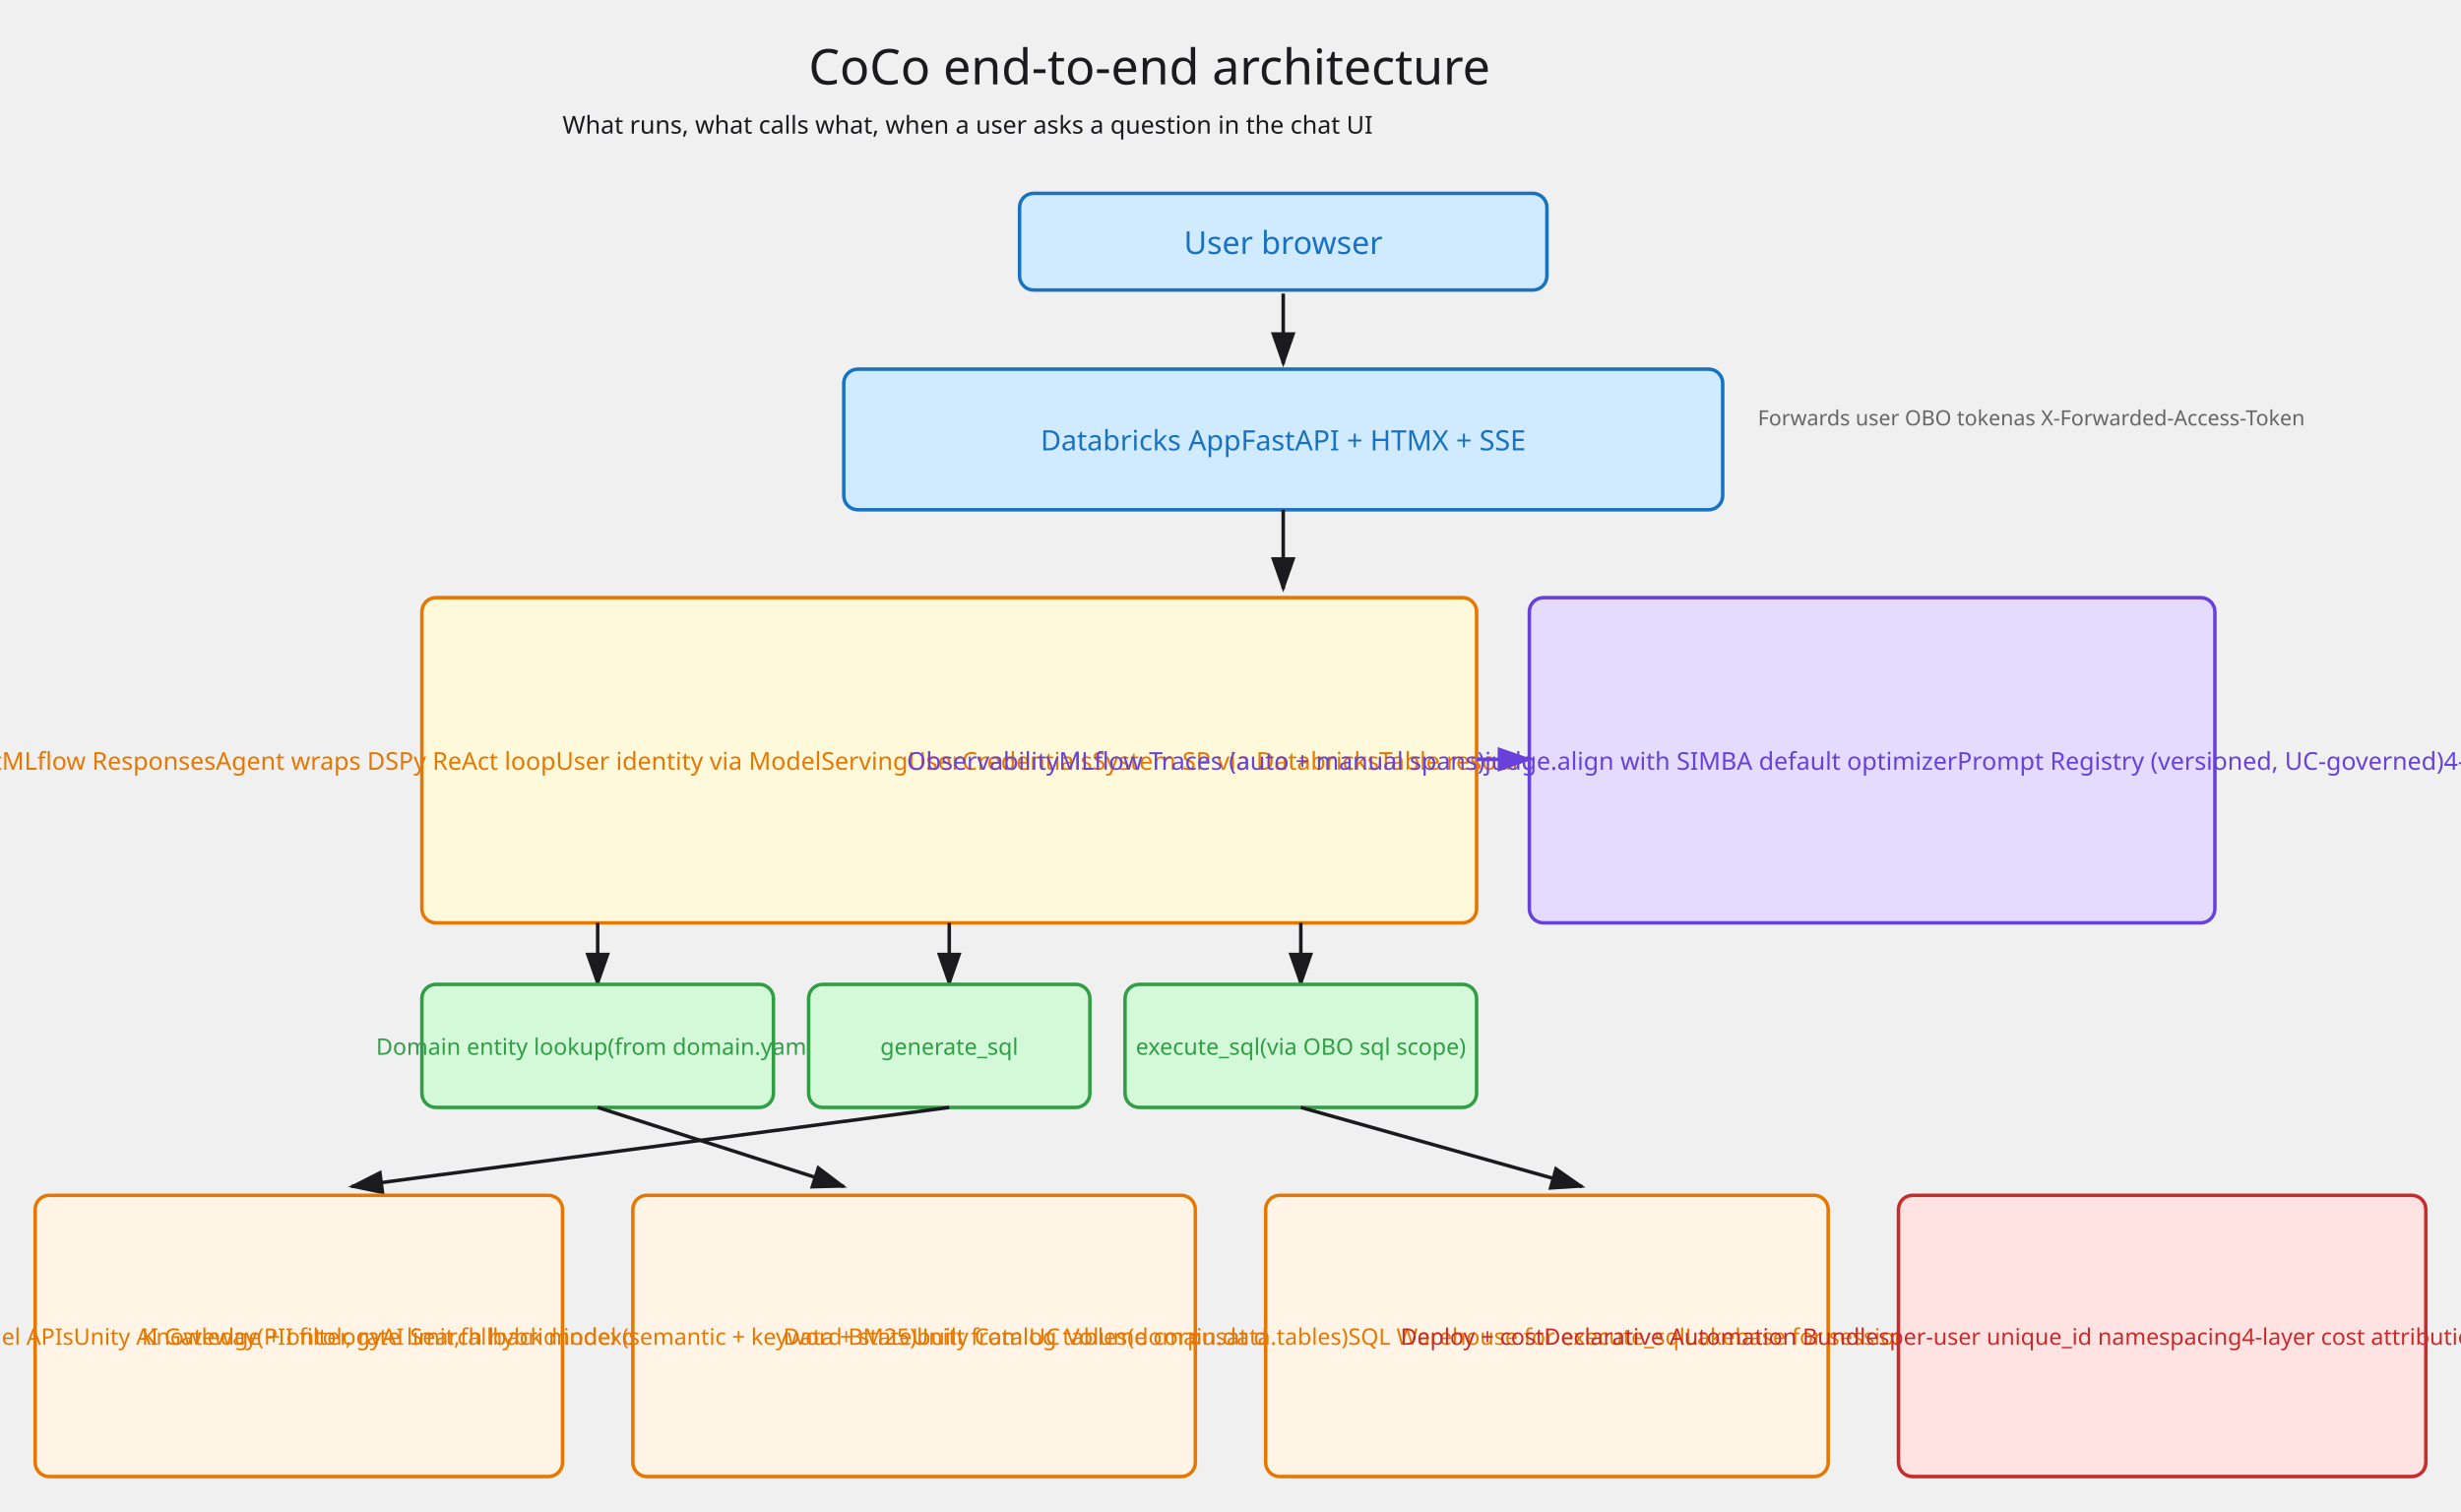
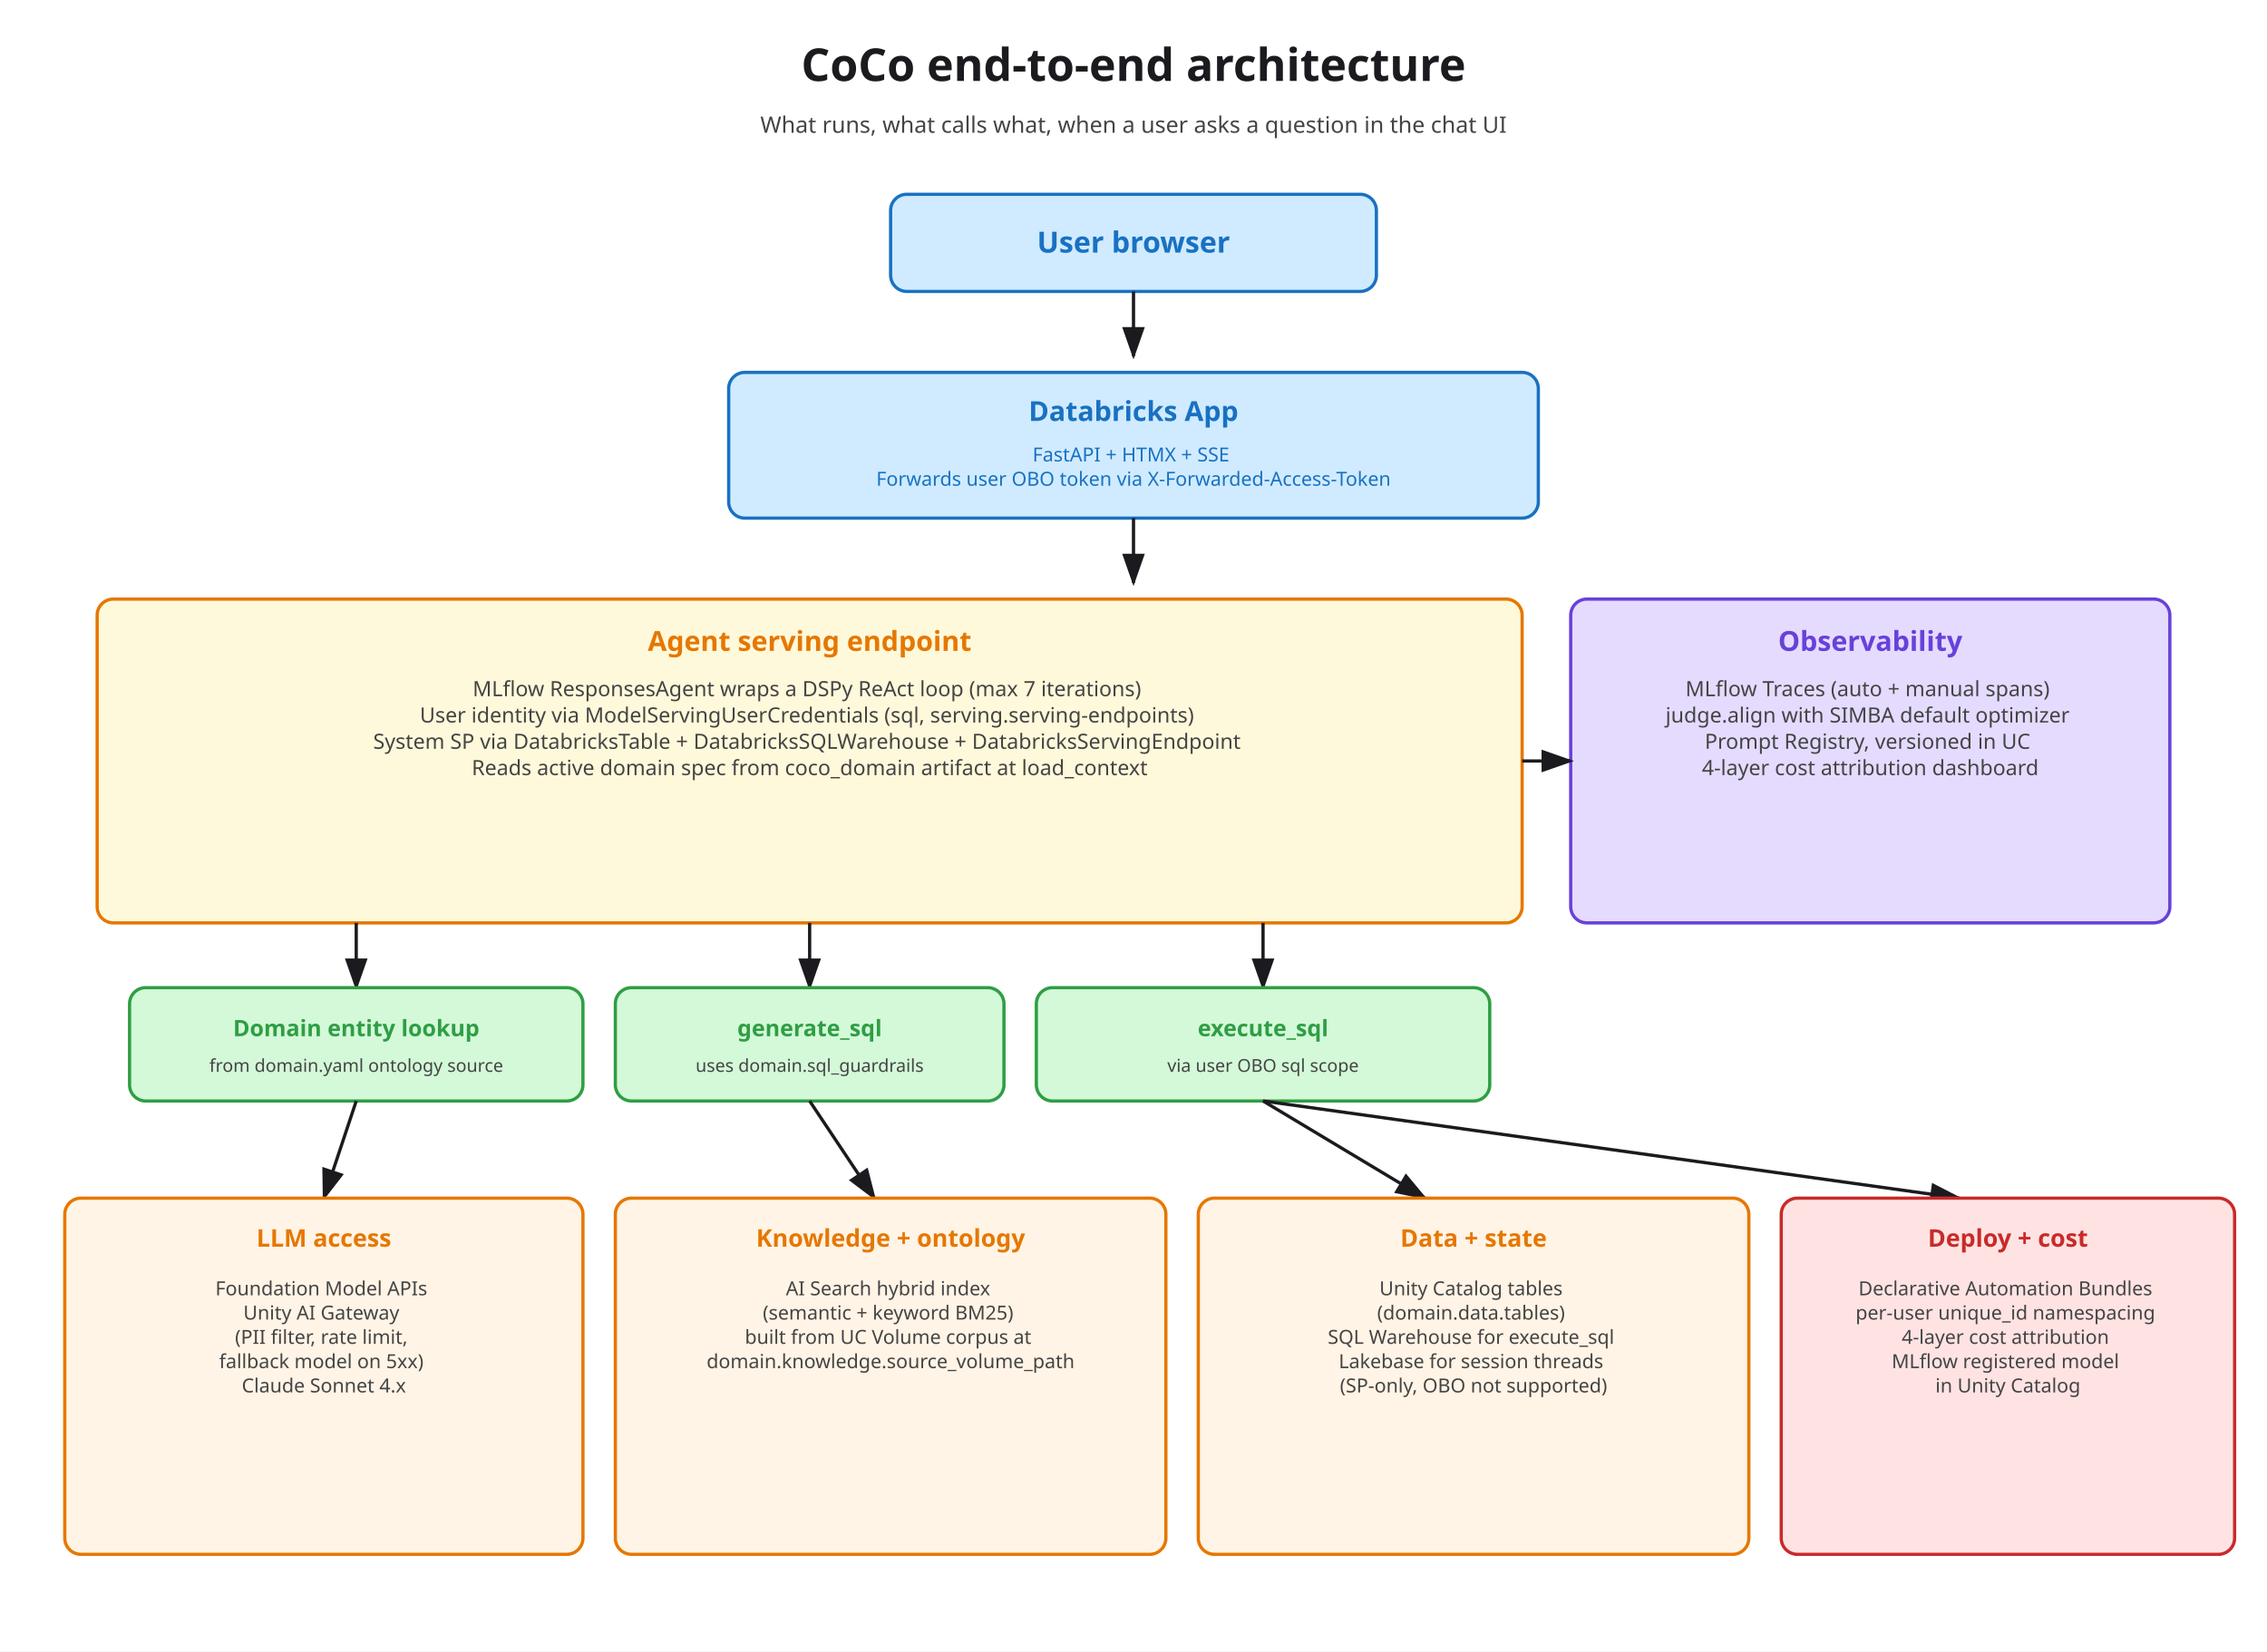
- <svg xmlns="http://www.w3.org/2000/svg" width="1400" height="860" viewBox="20 0 1400 860">
+ <svg xmlns="http://www.w3.org/2000/svg" width="1400" height="1020" viewBox="0 0 1400 1020" font-family="'Segoe UI', system-ui, -apple-system, sans-serif">
  <defs>
-     <marker id="arrow-1b1b1f" markerWidth="10" markerHeight="7" refX="9" refY="3.5" orient="auto">
+     <marker id="arrow" markerWidth="10" markerHeight="7" refX="9" refY="3.5" orient="auto">
      <polygon points="0 0, 10 3.5, 0 7" fill="#1b1b1f" />
    </marker>
-     <marker id="arrow-6741d9" markerWidth="10" markerHeight="7" refX="9" refY="3.5" orient="auto">
-       <polygon points="0 0, 10 3.5, 0 7" fill="#6741d9" />
-     </marker>
-     <style>text { font-family: "Segoe UI", system-ui, -apple-system, sans-serif; }</style>
  </defs>
-   <text x="480" y="48" font-size="28" fill="#1b1b1f">CoCo end-to-end architecture</text>
-   <text x="340" y="76" font-size="14" fill="#1b1b1f">What runs, what calls what, when a user asks a question in the chat UI</text>
-   <rect x="600" y="110" width="300" height="55" rx="8" stroke="#1971c2" fill="#d0ebff" stroke-width="2" />
-   <text x="750" y="137.5" font-size="18" fill="#1971c2" text-anchor="middle" dominant-baseline="central">User browser</text>
-   <path d="M 750 167 L 750 207" stroke="#1b1b1f" fill="none" stroke-width="2" marker-end="url(#arrow-1b1b1f)" />
-   <rect x="500" y="210" width="500" height="80" rx="8" stroke="#1971c2" fill="#d0ebff" stroke-width="2" />
-   <text x="750" y="250" font-size="16" fill="#1971c2" text-anchor="middle" dominant-baseline="central">Databricks App
- FastAPI + HTMX + SSE</text>
-   <text x="1020" y="242" font-size="12" fill="#666">Forwards user OBO token
- as X-Forwarded-Access-Token</text>
-   <path d="M 750 290 L 750 335" stroke="#1b1b1f" fill="none" stroke-width="2" marker-end="url(#arrow-1b1b1f)" />
-   <rect x="260" y="340" width="600" height="185" rx="8" stroke="#e67700" fill="#fff9db" stroke-width="2" />
-   <text x="560" y="432.5" font-size="14" fill="#e67700" text-anchor="middle" dominant-baseline="central">Agent serving endpoint
- MLflow ResponsesAgent wraps DSPy ReAct loop
- User identity via ModelServingUserCredentials
- System SP via DatabricksTable resources
- Reads active domain from coco/domain.yaml artifact</text>
-   <rect x="890" y="340" width="390" height="185" rx="8" stroke="#6741d9" fill="#e5dbff" stroke-width="2" />
-   <text x="1085" y="432.5" font-size="14" fill="#6741d9" text-anchor="middle" dominant-baseline="central">Observability
- MLflow Traces (auto + manual spans)
- judge.align with SIMBA default optimizer
- Prompt Registry (versioned, UC-governed)
- 4-layer cost attribution dashboard</text>
-   <path d="M 860 432 L 890 432" stroke="#6741d9" fill="none" stroke-width="2" marker-end="url(#arrow-6741d9)" />
-   <path d="M 360 525 L 360 560" stroke="#1b1b1f" fill="none" stroke-width="2" marker-end="url(#arrow-1b1b1f)" />
-   <path d="M 560 525 L 560 560" stroke="#1b1b1f" fill="none" stroke-width="2" marker-end="url(#arrow-1b1b1f)" />
-   <path d="M 760 525 L 760 560" stroke="#1b1b1f" fill="none" stroke-width="2" marker-end="url(#arrow-1b1b1f)" />
-   <rect x="260" y="560" width="200" height="70" rx="8" stroke="#2f9e44" fill="#d3f9d8" stroke-width="2" />
-   <text x="360" y="595" font-size="13" fill="#2f9e44" text-anchor="middle" dominant-baseline="central">Domain entity lookup
- (from domain.yaml)</text>
-   <rect x="480" y="560" width="160" height="70" rx="8" stroke="#2f9e44" fill="#d3f9d8" stroke-width="2" />
-   <text x="560" y="595" font-size="13" fill="#2f9e44" text-anchor="middle" dominant-baseline="central">generate_sql</text>
-   <rect x="660" y="560" width="200" height="70" rx="8" stroke="#2f9e44" fill="#d3f9d8" stroke-width="2" />
-   <text x="760" y="595" font-size="13" fill="#2f9e44" text-anchor="middle" dominant-baseline="central">execute_sql
- (via OBO sql scope)</text>
-   <path d="M 360 630 L 500 675" stroke="#1b1b1f" fill="none" stroke-width="2" marker-end="url(#arrow-1b1b1f)" />
-   <path d="M 560 630 L 220 675" stroke="#1b1b1f" fill="none" stroke-width="2" marker-end="url(#arrow-1b1b1f)" />
-   <path d="M 760 630 L 920 675" stroke="#1b1b1f" fill="none" stroke-width="2" marker-end="url(#arrow-1b1b1f)" />
-   <rect x="40" y="680" width="300" height="160" rx="8" stroke="#e67700" fill="#fff4e6" stroke-width="2" />
-   <text x="190" y="760" font-size="13" fill="#e67700" text-anchor="middle" dominant-baseline="central">LLM access
- Foundation Model APIs
- Unity AI Gateway
- (PII filter, rate limit,
- fallback model on 5xx)
- Claude Sonnet 4.x</text>
-   <rect x="380" y="680" width="320" height="160" rx="8" stroke="#e67700" fill="#fff4e6" stroke-width="2" />
-   <text x="540" y="760" font-size="13" fill="#e67700" text-anchor="middle" dominant-baseline="central">Knowledge + ontology
- AI Search hybrid index
- (semantic + keyword BM25)
- built from UC Volume corpus
- at domain.knowledge.source_volume_path</text>
-   <rect x="740" y="680" width="320" height="160" rx="8" stroke="#e67700" fill="#fff4e6" stroke-width="2" />
-   <text x="900" y="760" font-size="13" fill="#e67700" text-anchor="middle" dominant-baseline="central">Data + state
- Unity Catalog tables
- (domain.data.tables)
- SQL Warehouse for execute_sql
- Lakebase for session threads
- (SP-only, OBO not supported)</text>
-   <rect x="1100" y="680" width="300" height="160" rx="8" stroke="#c92a2a" fill="#ffe3e3" stroke-width="2" />
-   <text x="1250" y="760" font-size="13" fill="#c92a2a" text-anchor="middle" dominant-baseline="central">Deploy + cost
- Declarative Automation Bundles
- per-user unique_id namespacing
- 4-layer cost attribution
- MLflow registered model
- in Unity Catalog</text>
+   <rect width="100%" height="100%" fill="#ffffff" />
+   <text x="700" y="50" font-size="28" fill="#1b1b1f" text-anchor="middle" font-weight="600">
+     <tspan x="700" dy="0">CoCo end-to-end architecture</tspan>
+   </text>
+   <text x="700" y="82" font-size="14" fill="#444" text-anchor="middle">
+     <tspan x="700" dy="0">What runs, what calls what, when a user asks a question in the chat UI</tspan>
+   </text>
+   <rect x="550" y="120" width="300" height="60" rx="10" ry="10" fill="#d0ebff" stroke="#1971c2" stroke-width="2" />
+   <text x="700" y="156" font-size="18" fill="#1971c2" text-anchor="middle" font-weight="600">
+     <tspan x="700" dy="0">User browser</tspan>
+   </text>
+   <line x1="700" y1="180" x2="700" y2="220" stroke="#1b1b1f" stroke-width="2" marker-end="url(#arrow)" />
+   <rect x="450" y="230" width="500" height="90" rx="10" ry="10" fill="#d0ebff" stroke="#1971c2" stroke-width="2" />
+   <text x="700" y="260" font-size="17" fill="#1971c2" text-anchor="middle" font-weight="600">
+     <tspan x="700" dy="0">Databricks App</tspan>
+   </text>
+   <text x="700" y="285" font-size="12" fill="#1971c2" text-anchor="middle">
+     <tspan x="700" dy="0">FastAPI + HTMX + SSE</tspan>
+     <tspan x="700" dy="1.25em">Forwards user OBO token via X-Forwarded-Access-Token</tspan>
+   </text>
+   <line x1="700" y1="320" x2="700" y2="360" stroke="#1b1b1f" stroke-width="2" marker-end="url(#arrow)" />
+   <rect x="60" y="370" width="880" height="200" rx="10" ry="10" fill="#fff9db" stroke="#e67700" stroke-width="2" />
+   <text x="500" y="402" font-size="17" fill="#e67700" text-anchor="middle" font-weight="600">
+     <tspan x="500" dy="0">Agent serving endpoint</tspan>
+   </text>
+   <text x="500" y="430" font-size="13" fill="#444" text-anchor="middle">
+     <tspan x="500" dy="0">MLflow ResponsesAgent wraps a DSPy ReAct loop (max 7 iterations)</tspan>
+     <tspan x="500" dy="1.25em">User identity via ModelServingUserCredentials (sql, serving.serving-endpoints)</tspan>
+     <tspan x="500" dy="1.25em">System SP via DatabricksTable + DatabricksSQLWarehouse + DatabricksServingEndpoint</tspan>
+     <tspan x="500" dy="1.25em">Reads active domain spec from coco_domain artifact at load_context</tspan>
+   </text>
+   <rect x="970" y="370" width="370" height="200" rx="10" ry="10" fill="#e5dbff" stroke="#6741d9" stroke-width="2" />
+   <text x="1155" y="402" font-size="17" fill="#6741d9" text-anchor="middle" font-weight="600">
+     <tspan x="1155" dy="0">Observability</tspan>
+   </text>
+   <text x="1155" y="430" font-size="13" fill="#444" text-anchor="middle">
+     <tspan x="1155" dy="0">MLflow Traces (auto + manual spans)</tspan>
+     <tspan x="1155" dy="1.25em">judge.align with SIMBA default optimizer</tspan>
+     <tspan x="1155" dy="1.25em">Prompt Registry, versioned in UC</tspan>
+     <tspan x="1155" dy="1.25em">4-layer cost attribution dashboard</tspan>
+   </text>
+   <line x1="940" y1="470" x2="970" y2="470" stroke="#1b1b1f" stroke-width="2" marker-end="url(#arrow)" />
+   <line x1="220" y1="570" x2="220" y2="610" stroke="#1b1b1f" stroke-width="2" marker-end="url(#arrow)" />
+   <line x1="500" y1="570" x2="500" y2="610" stroke="#1b1b1f" stroke-width="2" marker-end="url(#arrow)" />
+   <line x1="780" y1="570" x2="780" y2="610" stroke="#1b1b1f" stroke-width="2" marker-end="url(#arrow)" />
+   <rect x="80" y="610" width="280" height="70" rx="10" ry="10" fill="#d3f9d8" stroke="#2f9e44" stroke-width="2" />
+   <text x="220" y="640" font-size="14" fill="#2f9e44" text-anchor="middle" font-weight="600">
+     <tspan x="220" dy="0">Domain entity lookup</tspan>
+   </text>
+   <text x="220" y="662" font-size="11" fill="#444" text-anchor="middle">
+     <tspan x="220" dy="0">from domain.yaml ontology source</tspan>
+   </text>
+   <rect x="380" y="610" width="240" height="70" rx="10" ry="10" fill="#d3f9d8" stroke="#2f9e44" stroke-width="2" />
+   <text x="500" y="640" font-size="14" fill="#2f9e44" text-anchor="middle" font-weight="600">
+     <tspan x="500" dy="0">generate_sql</tspan>
+   </text>
+   <text x="500" y="662" font-size="11" fill="#444" text-anchor="middle">
+     <tspan x="500" dy="0">uses domain.sql_guardrails</tspan>
+   </text>
+   <rect x="640" y="610" width="280" height="70" rx="10" ry="10" fill="#d3f9d8" stroke="#2f9e44" stroke-width="2" />
+   <text x="780" y="640" font-size="14" fill="#2f9e44" text-anchor="middle" font-weight="600">
+     <tspan x="780" dy="0">execute_sql</tspan>
+   </text>
+   <text x="780" y="662" font-size="11" fill="#444" text-anchor="middle">
+     <tspan x="780" dy="0">via user OBO sql scope</tspan>
+   </text>
+   <line x1="220" y1="680" x2="200" y2="740" stroke="#1b1b1f" stroke-width="2" marker-end="url(#arrow)" />
+   <line x1="500" y1="680" x2="540" y2="740" stroke="#1b1b1f" stroke-width="2" marker-end="url(#arrow)" />
+   <line x1="780" y1="680" x2="880" y2="740" stroke="#1b1b1f" stroke-width="2" marker-end="url(#arrow)" />
+   <line x1="780" y1="680" x2="1210" y2="740" stroke="#1b1b1f" stroke-width="2" marker-end="url(#arrow)" />
+   <rect x="40" y="740" width="320" height="220" rx="10" ry="10" fill="#fff4e6" stroke="#e67700" stroke-width="2" />
+   <text x="200" y="770" font-size="15" fill="#e67700" text-anchor="middle" font-weight="600">
+     <tspan x="200" dy="0">LLM access</tspan>
+   </text>
+   <text x="200" y="800" font-size="12" fill="#444" text-anchor="middle">
+     <tspan x="200" dy="0">Foundation Model APIs</tspan>
+     <tspan x="200" dy="1.25em">Unity AI Gateway</tspan>
+     <tspan x="200" dy="1.25em">(PII filter, rate limit,</tspan>
+     <tspan x="200" dy="1.25em">fallback model on 5xx)</tspan>
+     <tspan x="200" dy="1.25em">Claude Sonnet 4.x</tspan>
+   </text>
+   <rect x="380" y="740" width="340" height="220" rx="10" ry="10" fill="#fff4e6" stroke="#e67700" stroke-width="2" />
+   <text x="550" y="770" font-size="15" fill="#e67700" text-anchor="middle" font-weight="600">
+     <tspan x="550" dy="0">Knowledge + ontology</tspan>
+   </text>
+   <text x="550" y="800" font-size="12" fill="#444" text-anchor="middle">
+     <tspan x="550" dy="0">AI Search hybrid index</tspan>
+     <tspan x="550" dy="1.25em">(semantic + keyword BM25)</tspan>
+     <tspan x="550" dy="1.25em">built from UC Volume corpus at</tspan>
+     <tspan x="550" dy="1.25em">domain.knowledge.source_volume_path</tspan>
+   </text>
+   <rect x="740" y="740" width="340" height="220" rx="10" ry="10" fill="#fff4e6" stroke="#e67700" stroke-width="2" />
+   <text x="910" y="770" font-size="15" fill="#e67700" text-anchor="middle" font-weight="600">
+     <tspan x="910" dy="0">Data + state</tspan>
+   </text>
+   <text x="910" y="800" font-size="12" fill="#444" text-anchor="middle">
+     <tspan x="910" dy="0">Unity Catalog tables</tspan>
+     <tspan x="910" dy="1.25em">(domain.data.tables)</tspan>
+     <tspan x="910" dy="1.25em">SQL Warehouse for execute_sql</tspan>
+     <tspan x="910" dy="1.25em">Lakebase for session threads</tspan>
+     <tspan x="910" dy="1.25em">(SP-only, OBO not supported)</tspan>
+   </text>
+   <rect x="1100" y="740" width="280" height="220" rx="10" ry="10" fill="#ffe3e3" stroke="#c92a2a" stroke-width="2" />
+   <text x="1240" y="770" font-size="15" fill="#c92a2a" text-anchor="middle" font-weight="600">
+     <tspan x="1240" dy="0">Deploy + cost</tspan>
+   </text>
+   <text x="1240" y="800" font-size="12" fill="#444" text-anchor="middle">
+     <tspan x="1240" dy="0">Declarative Automation Bundles</tspan>
+     <tspan x="1240" dy="1.25em">per-user unique_id namespacing</tspan>
+     <tspan x="1240" dy="1.25em">4-layer cost attribution</tspan>
+     <tspan x="1240" dy="1.25em">MLflow registered model</tspan>
+     <tspan x="1240" dy="1.25em">in Unity Catalog</tspan>
+   </text>
</svg>
